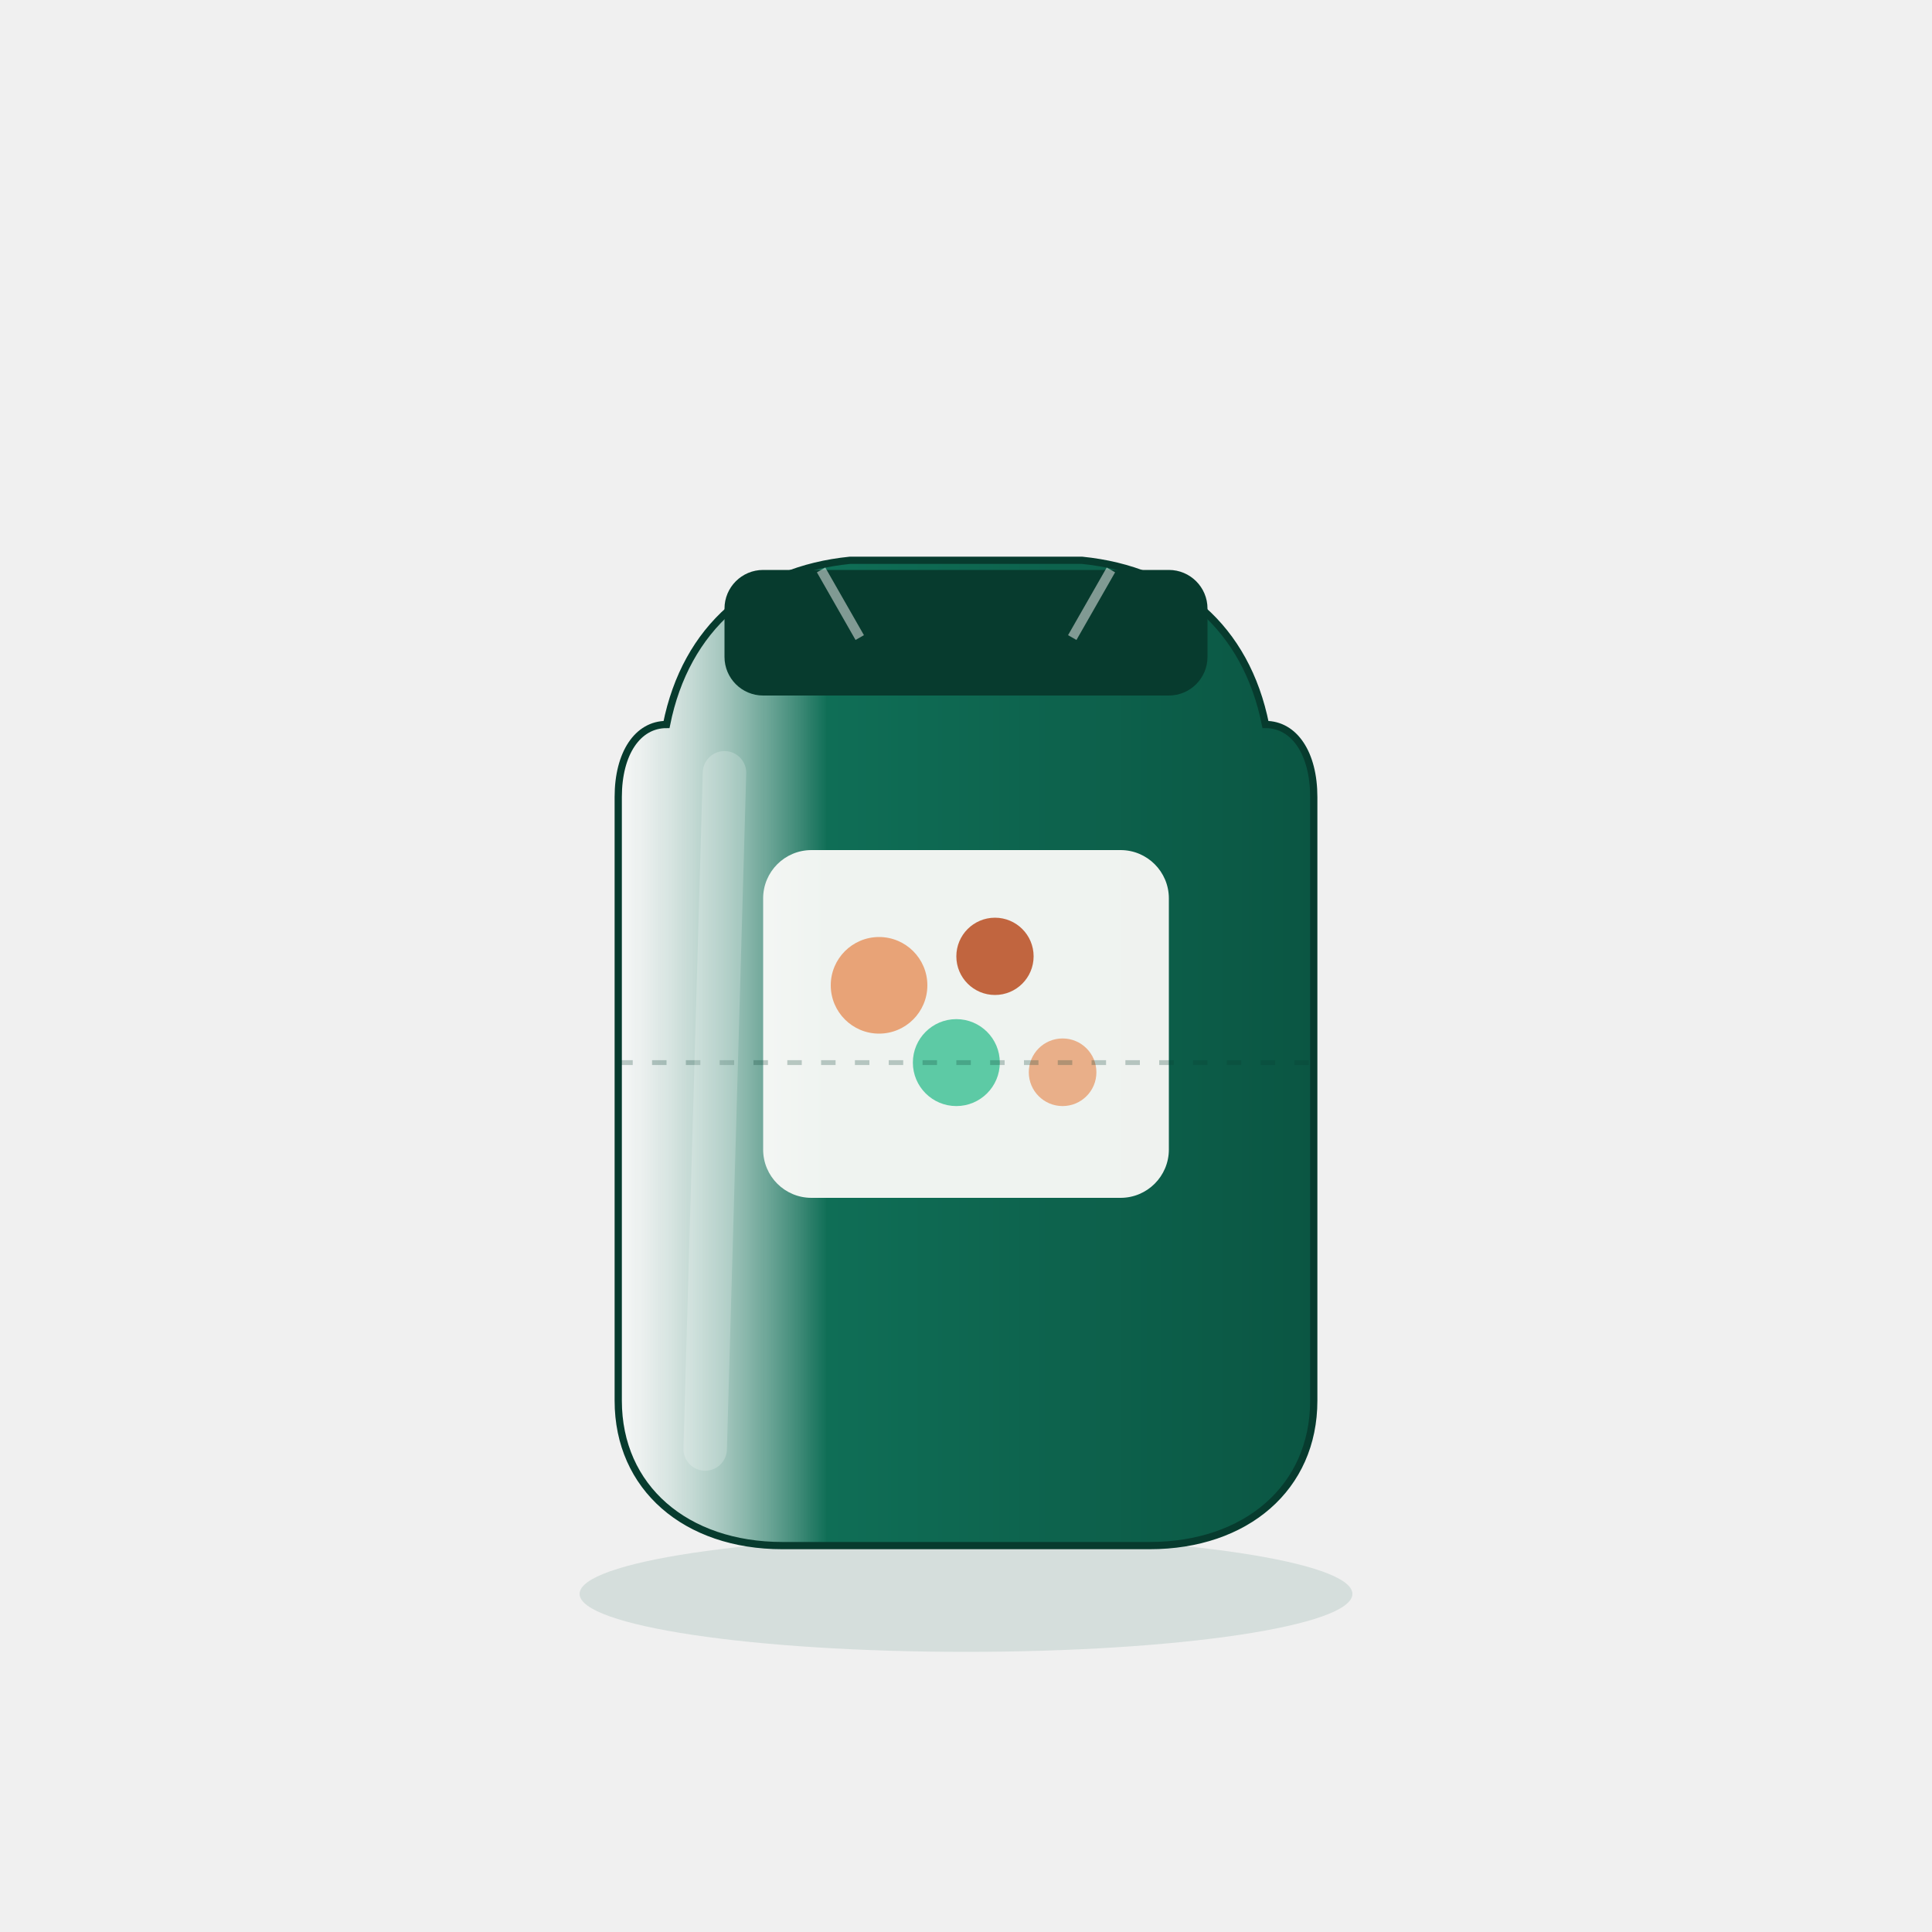
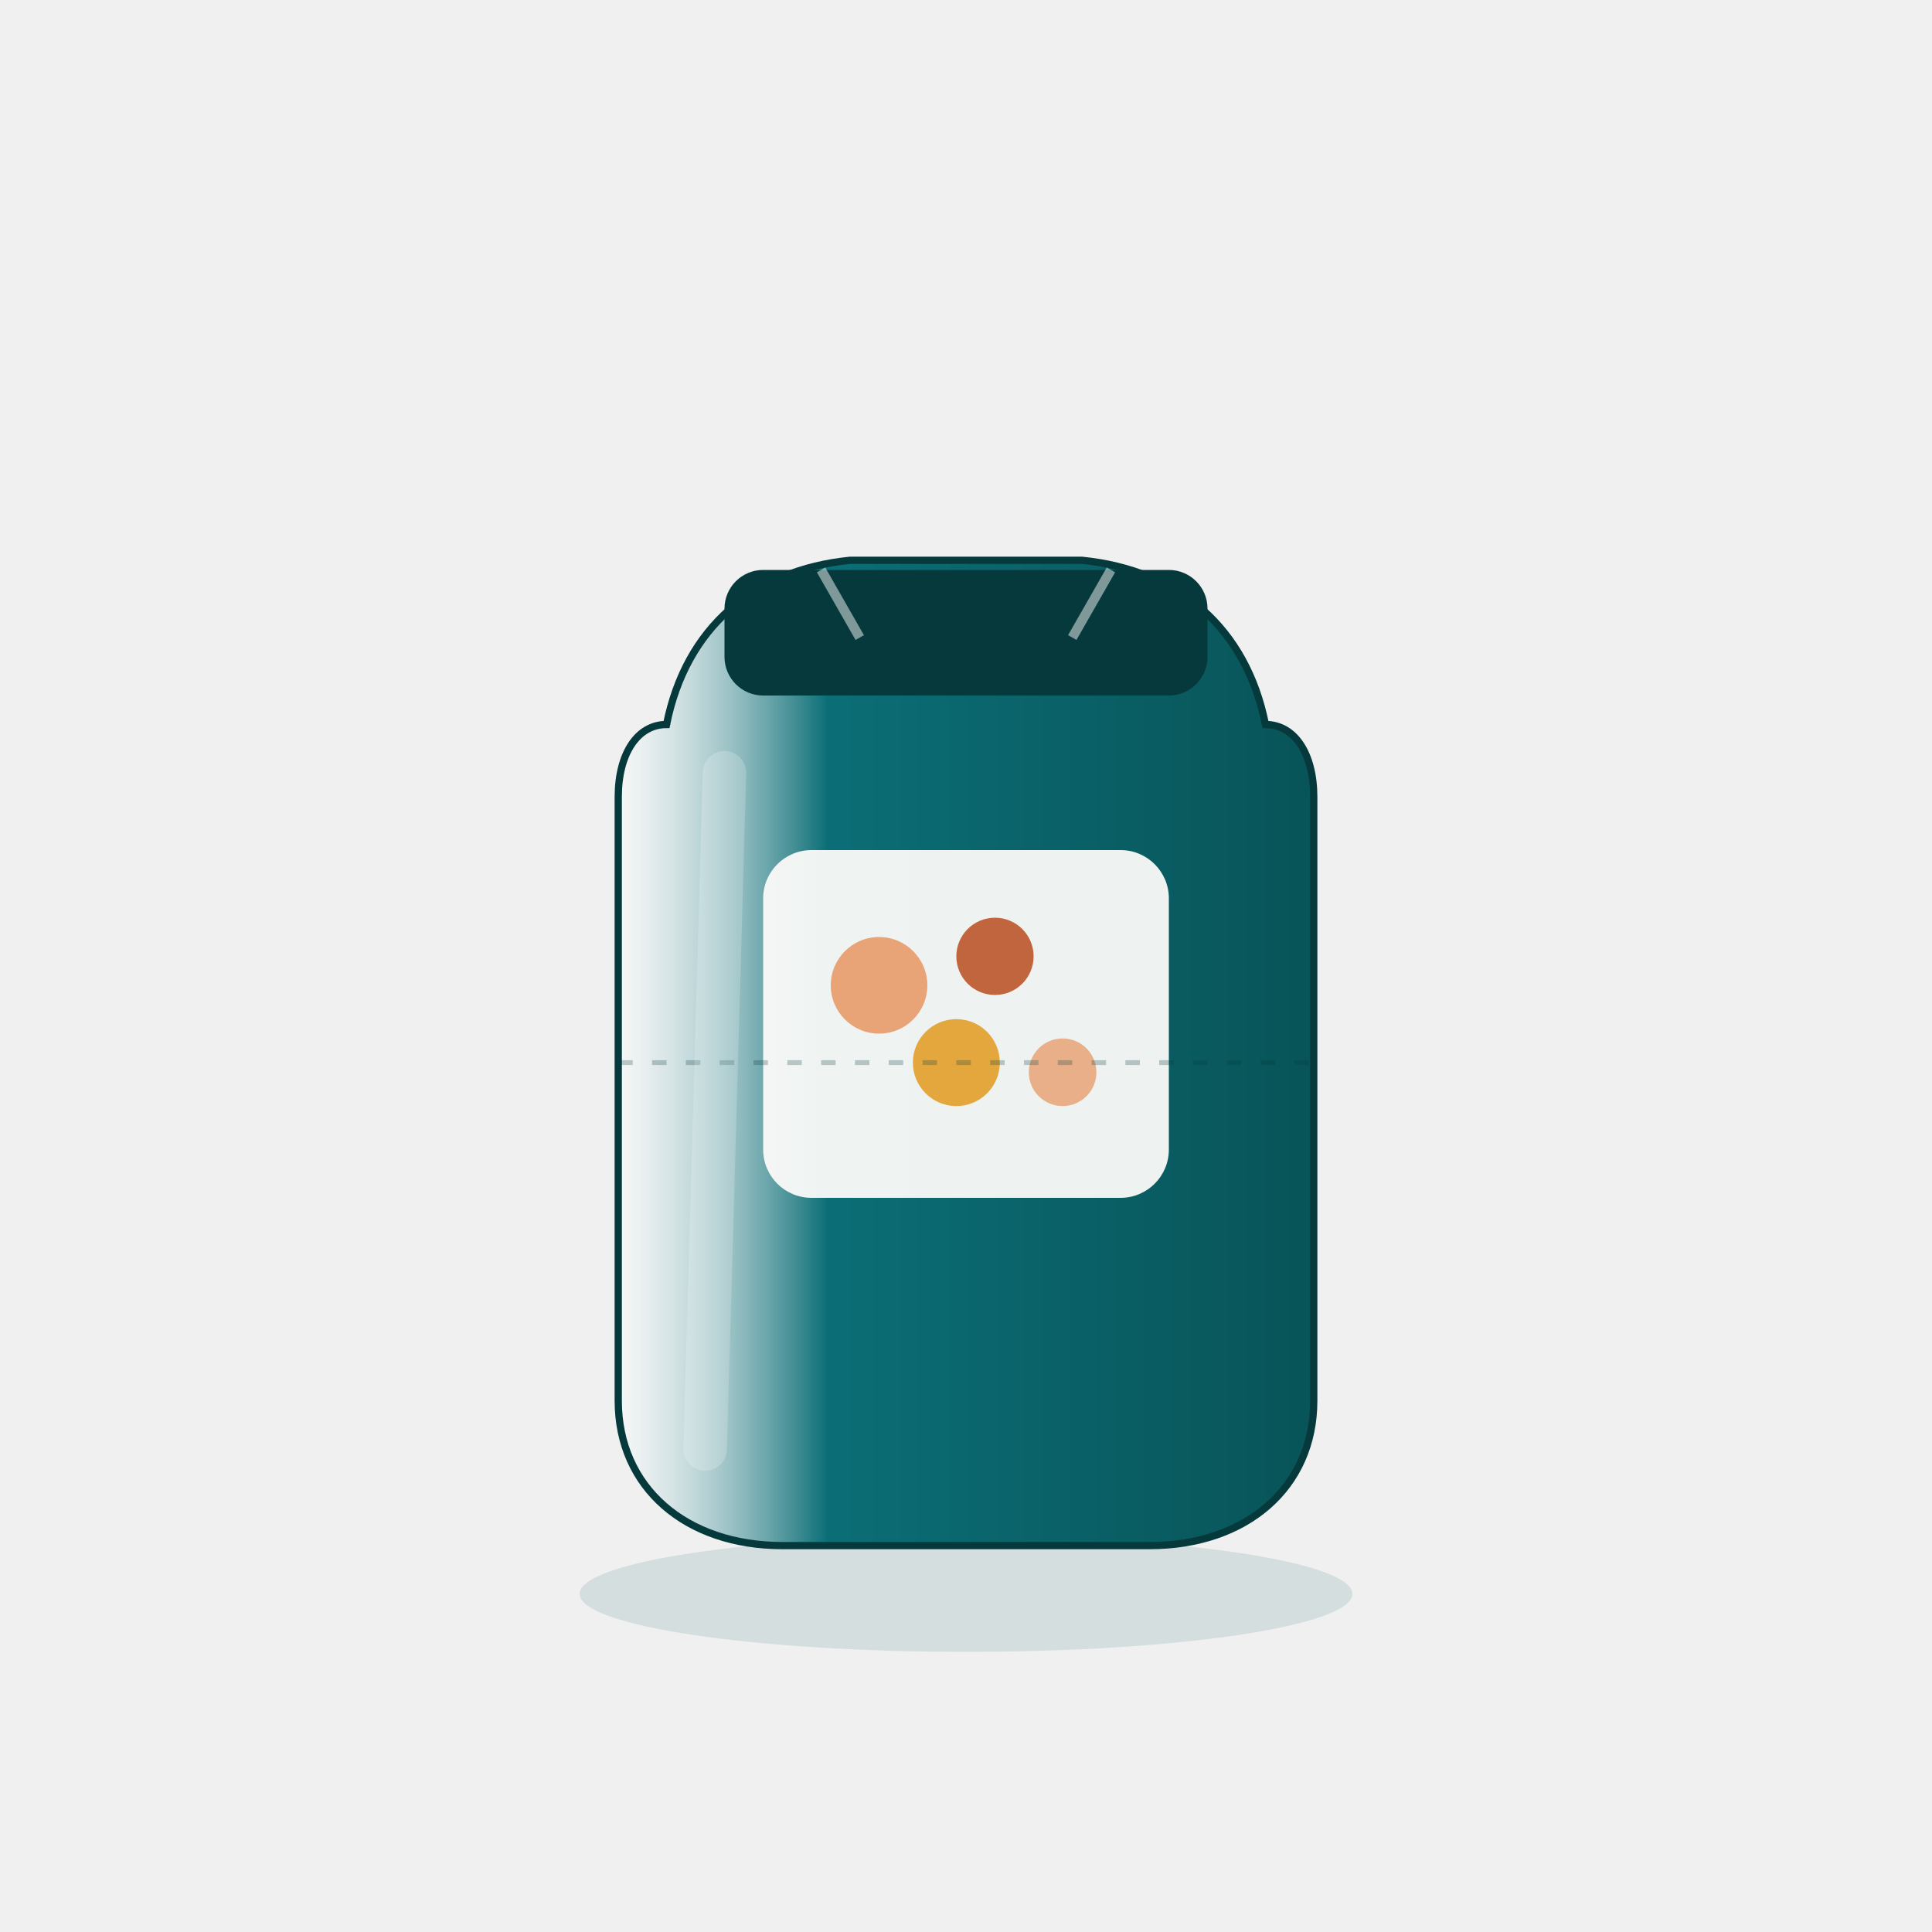
<svg xmlns="http://www.w3.org/2000/svg" width="400" height="400" viewBox="0 0 400 400">
  <defs>
    <linearGradient id="sn-body" x1="0" y1="0" x2="1" y2="0">
      <stop offset="0%" stop-color="#FFFFFF" stop-opacity="0.45" />
-       <stop offset="30%" stop-color="#0F6E56" />
-       <stop offset="100%" stop-color="#0B5643" />
+       <stop offset="30%" stop-color="#0B6E76" />
+       <stop offset="100%" stop-color="#085458" />
    </linearGradient>
  </defs>
-   <ellipse cx="200" cy="330" rx="80" ry="12" fill="#0B5643" opacity="0.12" />
-   <path d="M138 150            C132 150, 128 156, 128 165            L128 290            C128 308, 142 320, 162 320            L238 320            C258 320, 272 308, 272 290            L272 165            C272 156, 268 150, 262 150            C258 130, 244 118, 224 116            L176 116            C156 118, 142 130, 138 150 Z" fill="url(#sn-body)" stroke="#073B2E" stroke-width="1.5" />
-   <rect x="150" y="118" width="100" height="26" rx="8" fill="#073B2E" />
+   <ellipse cx="200" cy="330" rx="80" ry="12" fill="#085458" opacity="0.12" />
+   <path d="M138 150            C132 150, 128 156, 128 165            L128 290            C128 308, 142 320, 162 320            L238 320            C258 320, 272 308, 272 290            L272 165            C272 156, 268 150, 262 150            C258 130, 244 118, 224 116            L176 116            C156 118, 142 130, 138 150 Z" fill="url(#sn-body)" stroke="#05393C" stroke-width="1.5" />
+   <rect x="150" y="118" width="100" height="26" rx="8" fill="#05393C" />
  <path d="M170 118 L178 132 M230 118 L222 132" stroke="#FAFAF8" stroke-width="2" opacity="0.5" />
  <rect x="158" y="176" width="84" height="72" rx="10" fill="#FAFAF8" opacity="0.95" />
  <circle cx="182" cy="204" r="10" fill="#E8A377" />
  <circle cx="206" cy="198" r="8" fill="#C1653F" />
-   <circle cx="198" cy="220" r="9" fill="#5DCAA5" />
+   <circle cx="198" cy="220" r="9" fill="#E3A73E" />
  <circle cx="220" cy="222" r="7" fill="#E8A377" opacity="0.85" />
-   <path d="M128 220 L272 220" stroke="#073B2E" stroke-width="1" opacity="0.25" stroke-dasharray="3 4" />
+   <path d="M128 220 L272 220" stroke="#05393C" stroke-width="1" opacity="0.25" stroke-dasharray="3 4" />
  <path d="M150 160 L146 300" stroke="#FFFFFF" stroke-width="9" stroke-linecap="round" opacity="0.2" />
</svg>
